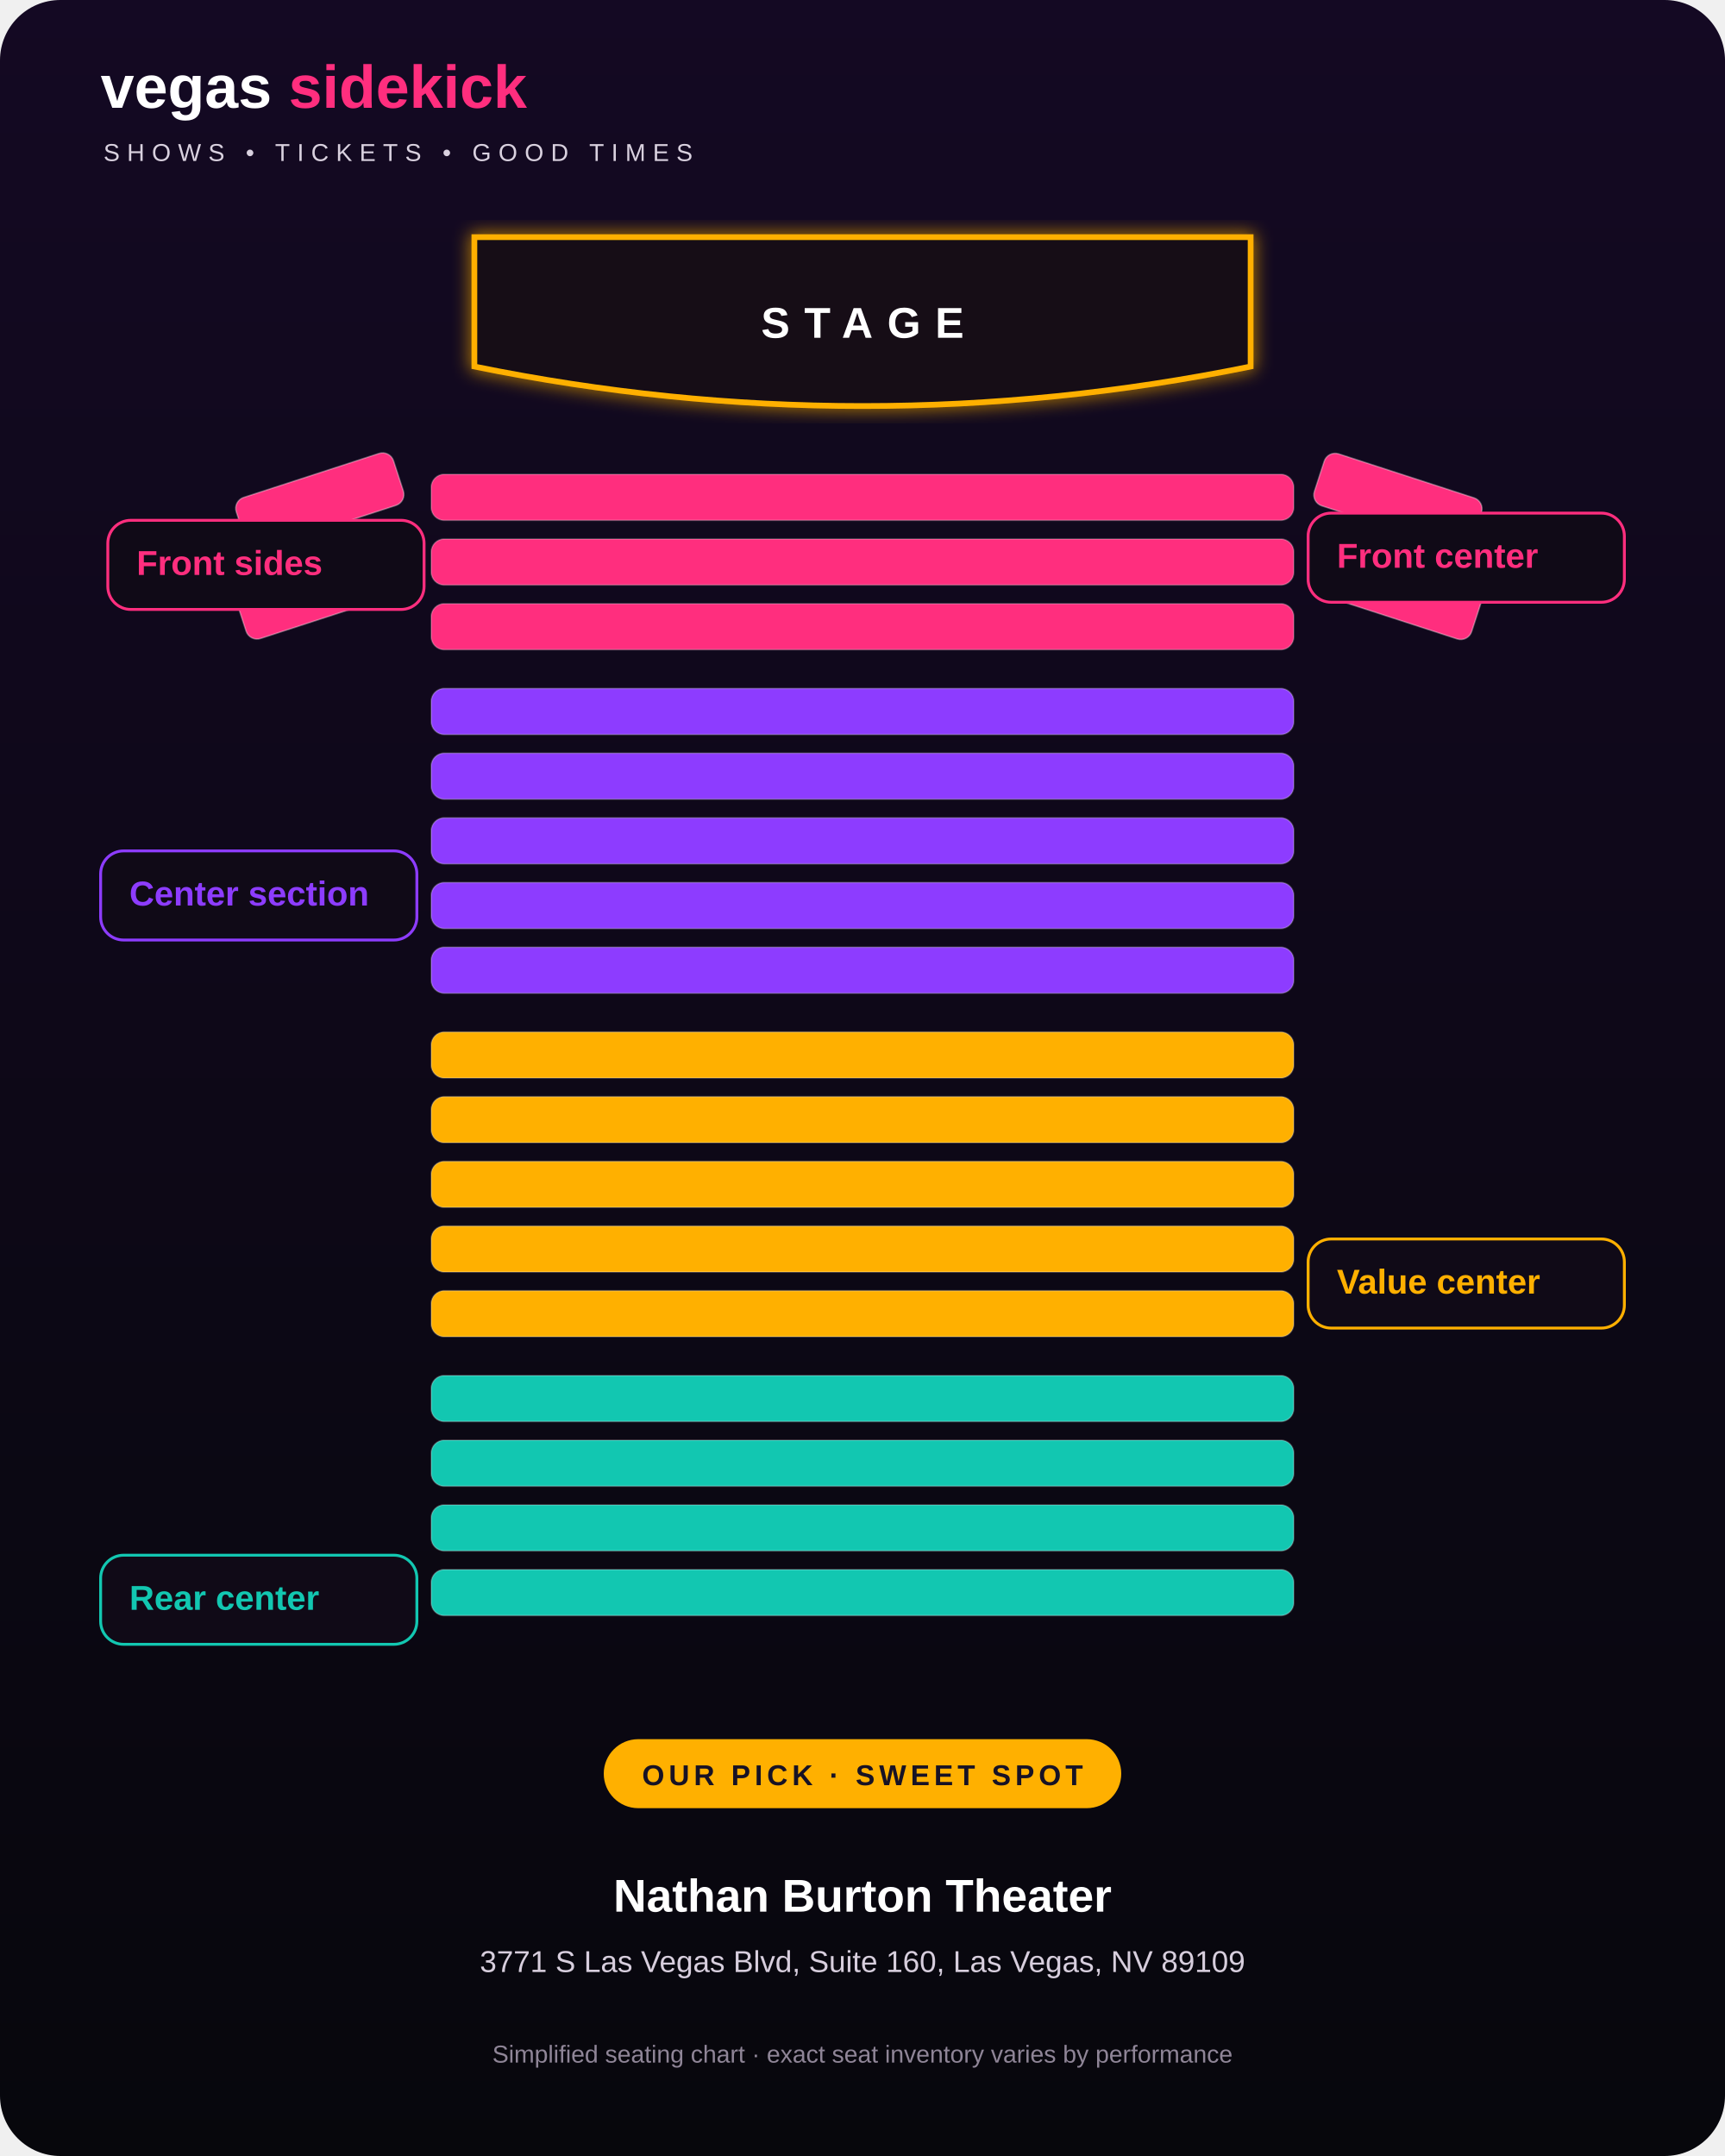
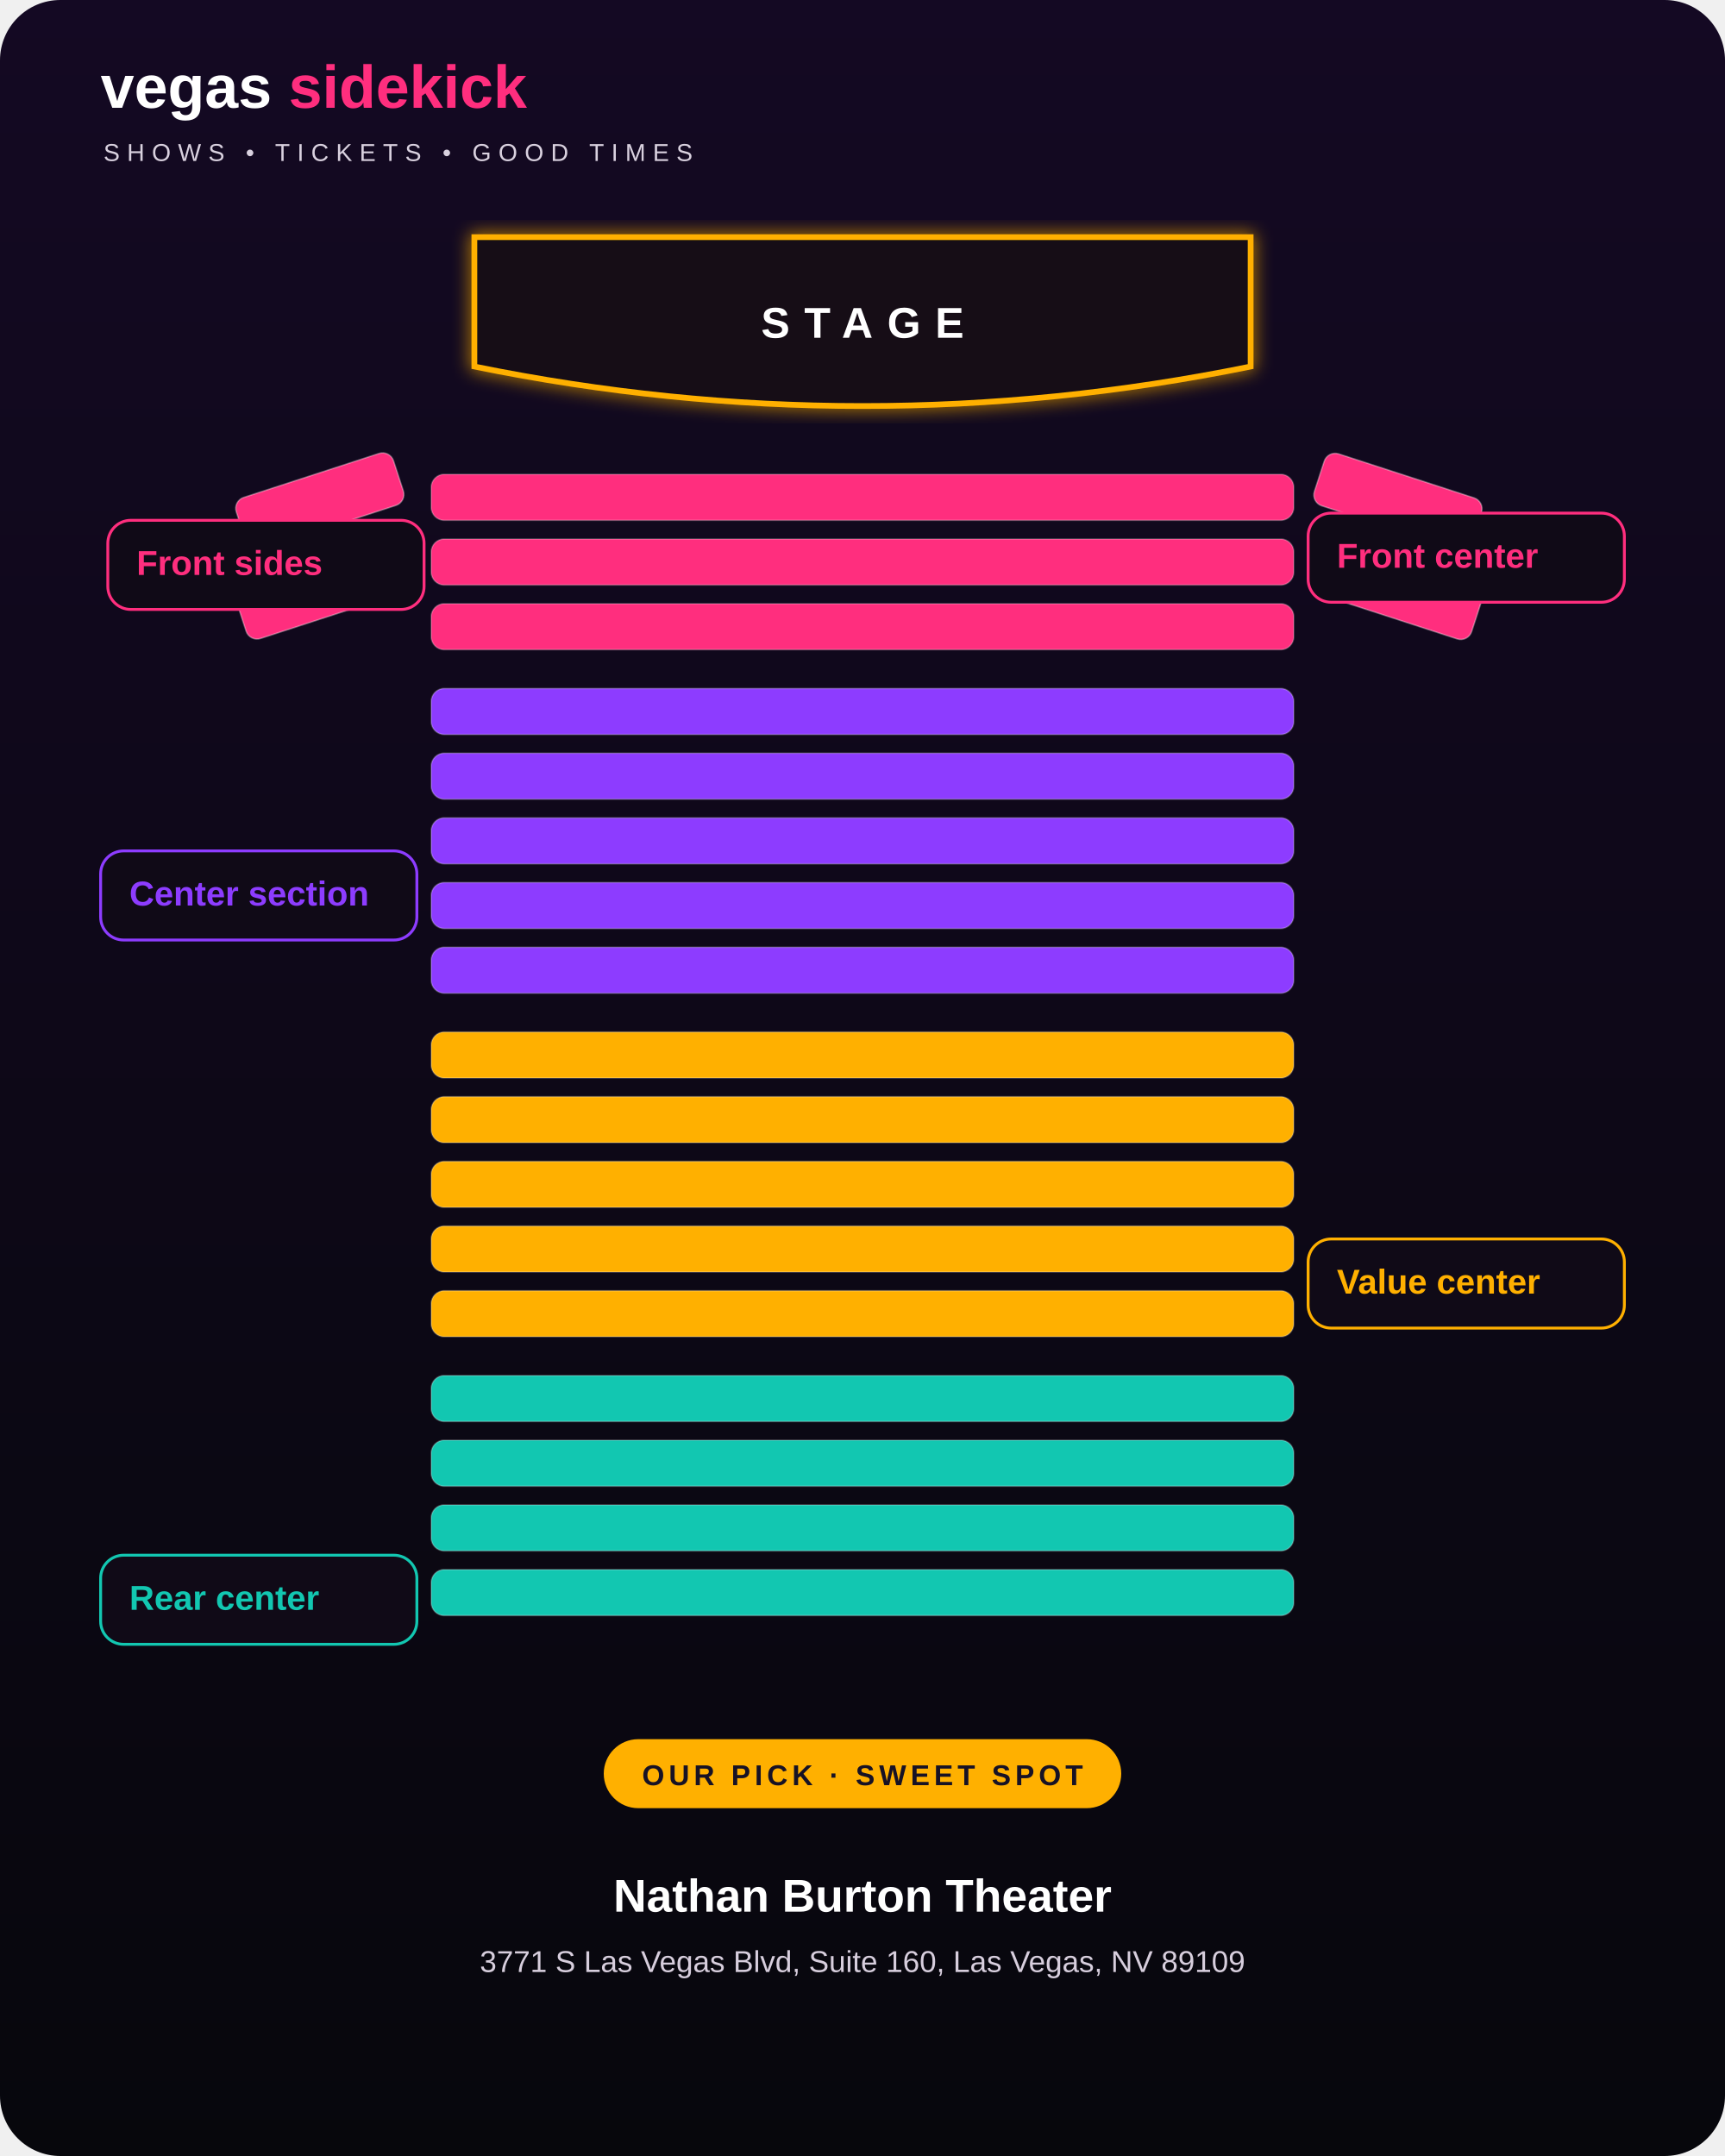
<svg xmlns="http://www.w3.org/2000/svg" width="1200" height="1500" viewBox="0 0 1200 1500">
  <defs>
    <linearGradient id="bg" x1="0" y1="0" x2="0" y2="1">
      <stop stop-color="#140923" />
      <stop offset="1" stop-color="#07070c" />
    </linearGradient>
    <filter id="glow">
      <feGaussianBlur stdDeviation="6" result="b" />
      <feMerge>
        <feMergeNode in="b" />
        <feMergeNode in="SourceGraphic" />
      </feMerge>
    </filter>
  </defs>
  <rect width="1200" height="1500" rx="42" fill="url(#bg)" />
  <text x="70" y="75" fill="#fff" font-family="Arial,sans-serif" font-size="42" font-weight="800">vegas <tspan fill="#ff2e7e">sidekick</tspan>
  </text>
  <text x="72" y="112" fill="#d9d1df" font-family="Arial,sans-serif" font-size="17" letter-spacing="5">SHOWS • TICKETS • GOOD TIMES</text>
  <path d="M330 165 H870 V255 Q600 310 330 255 Z" fill="#121116" stroke="#ffb000" stroke-width="4" filter="url(#glow)" />
  <text x="600" y="235" text-anchor="middle" fill="#fff" font-family="Arial,sans-serif" font-size="30" font-weight="700" letter-spacing="10">STAGE</text>
  <rect x="165" y="330" width="115" height="38" rx="8" fill="#ff2e7e" stroke="#fff" stroke-opacity=".35" transform="rotate(-18 222 349)" />
  <rect x="165" y="392" width="115" height="38" rx="8" fill="#ff2e7e" stroke="#fff" stroke-opacity=".35" transform="rotate(-18 222 411)" />
  <rect x="915" y="330" width="115" height="38" rx="8" fill="#ff2e7e" stroke="#fff" stroke-opacity=".35" transform="rotate(18 972 349)" />
  <rect x="915" y="392" width="115" height="38" rx="8" fill="#ff2e7e" stroke="#fff" stroke-opacity=".35" transform="rotate(18 972 411)" />
  <rect x="300" y="330" width="600" height="32" rx="9" fill="#ff2e7e" stroke="#fff" stroke-opacity=".25" />
  <rect x="300" y="375" width="600" height="32" rx="9" fill="#ff2e7e" stroke="#fff" stroke-opacity=".25" />
  <rect x="300" y="420" width="600" height="32" rx="9" fill="#ff2e7e" stroke="#fff" stroke-opacity=".25" />
  <rect x="300" y="479" width="600" height="32" rx="9" fill="#8d3cff" stroke="#fff" stroke-opacity=".25" />
  <rect x="300" y="524" width="600" height="32" rx="9" fill="#8d3cff" stroke="#fff" stroke-opacity=".25" />
  <rect x="300" y="569" width="600" height="32" rx="9" fill="#8d3cff" stroke="#fff" stroke-opacity=".25" />
  <rect x="300" y="614" width="600" height="32" rx="9" fill="#8d3cff" stroke="#fff" stroke-opacity=".25" />
  <rect x="300" y="659" width="600" height="32" rx="9" fill="#8d3cff" stroke="#fff" stroke-opacity=".25" />
  <rect x="300" y="718" width="600" height="32" rx="9" fill="#ffb000" stroke="#fff" stroke-opacity=".25" />
  <rect x="300" y="763" width="600" height="32" rx="9" fill="#ffb000" stroke="#fff" stroke-opacity=".25" />
  <rect x="300" y="808" width="600" height="32" rx="9" fill="#ffb000" stroke="#fff" stroke-opacity=".25" />
  <rect x="300" y="853" width="600" height="32" rx="9" fill="#ffb000" stroke="#fff" stroke-opacity=".25" />
  <rect x="300" y="898" width="600" height="32" rx="9" fill="#ffb000" stroke="#fff" stroke-opacity=".25" />
  <rect x="300" y="957" width="600" height="32" rx="9" fill="#12c7b1" stroke="#fff" stroke-opacity=".25" />
  <rect x="300" y="1002" width="600" height="32" rx="9" fill="#12c7b1" stroke="#fff" stroke-opacity=".25" />
  <rect x="300" y="1047" width="600" height="32" rx="9" fill="#12c7b1" stroke="#fff" stroke-opacity=".25" />
  <rect x="300" y="1092" width="600" height="32" rx="9" fill="#12c7b1" stroke="#fff" stroke-opacity=".25" />
  <rect x="75" y="362" width="220" height="62" rx="16" fill="#100a17" stroke="#ff2e7e" stroke-width="2" />
  <text x="95" y="400" fill="#ff2e7e" font-family="Arial,sans-serif" font-size="24" font-weight="700">Front sides</text>
  <rect x="910" y="357" width="220" height="62" rx="16" fill="#100a17" stroke="#ff2e7e" stroke-width="2" />
  <text x="930" y="395" fill="#ff2e7e" font-family="Arial,sans-serif" font-size="24" font-weight="700">Front center</text>
  <rect x="70" y="592" width="220" height="62" rx="16" fill="#100a17" stroke="#8d3cff" stroke-width="2" />
  <text x="90" y="630" fill="#8d3cff" font-family="Arial,sans-serif" font-size="24" font-weight="700">Center section</text>
  <rect x="910" y="862" width="220" height="62" rx="16" fill="#100a17" stroke="#ffb000" stroke-width="2" />
  <text x="930" y="900" fill="#ffb000" font-family="Arial,sans-serif" font-size="24" font-weight="700">Value center</text>
  <rect x="70" y="1082" width="220" height="62" rx="16" fill="#100a17" stroke="#12c7b1" stroke-width="2" />
  <text x="90" y="1120" fill="#12c7b1" font-family="Arial,sans-serif" font-size="24" font-weight="700">Rear center</text>
  <rect x="420" y="1210" width="360" height="48" rx="24" fill="#ffb000" />
  <text x="600" y="1242" text-anchor="middle" fill="#171225" font-family="Arial,sans-serif" font-size="20" font-weight="900" letter-spacing="3">OUR PICK · SWEET SPOT</text>
  <text x="600" y="1330" text-anchor="middle" fill="#fff" font-family="Arial,sans-serif" font-size="32" font-weight="800">Nathan Burton Theater</text>
  <text x="600" y="1372" text-anchor="middle" fill="#d7cedd" font-family="Arial,sans-serif" font-size="21">3771 S Las Vegas Blvd, Suite 160, Las Vegas, NV 89109</text>
-   <text x="600" y="1435" text-anchor="middle" fill="#8f8597" font-family="Arial,sans-serif" font-size="17">Simplified seating chart · exact seat inventory varies by performance</text>
</svg>
